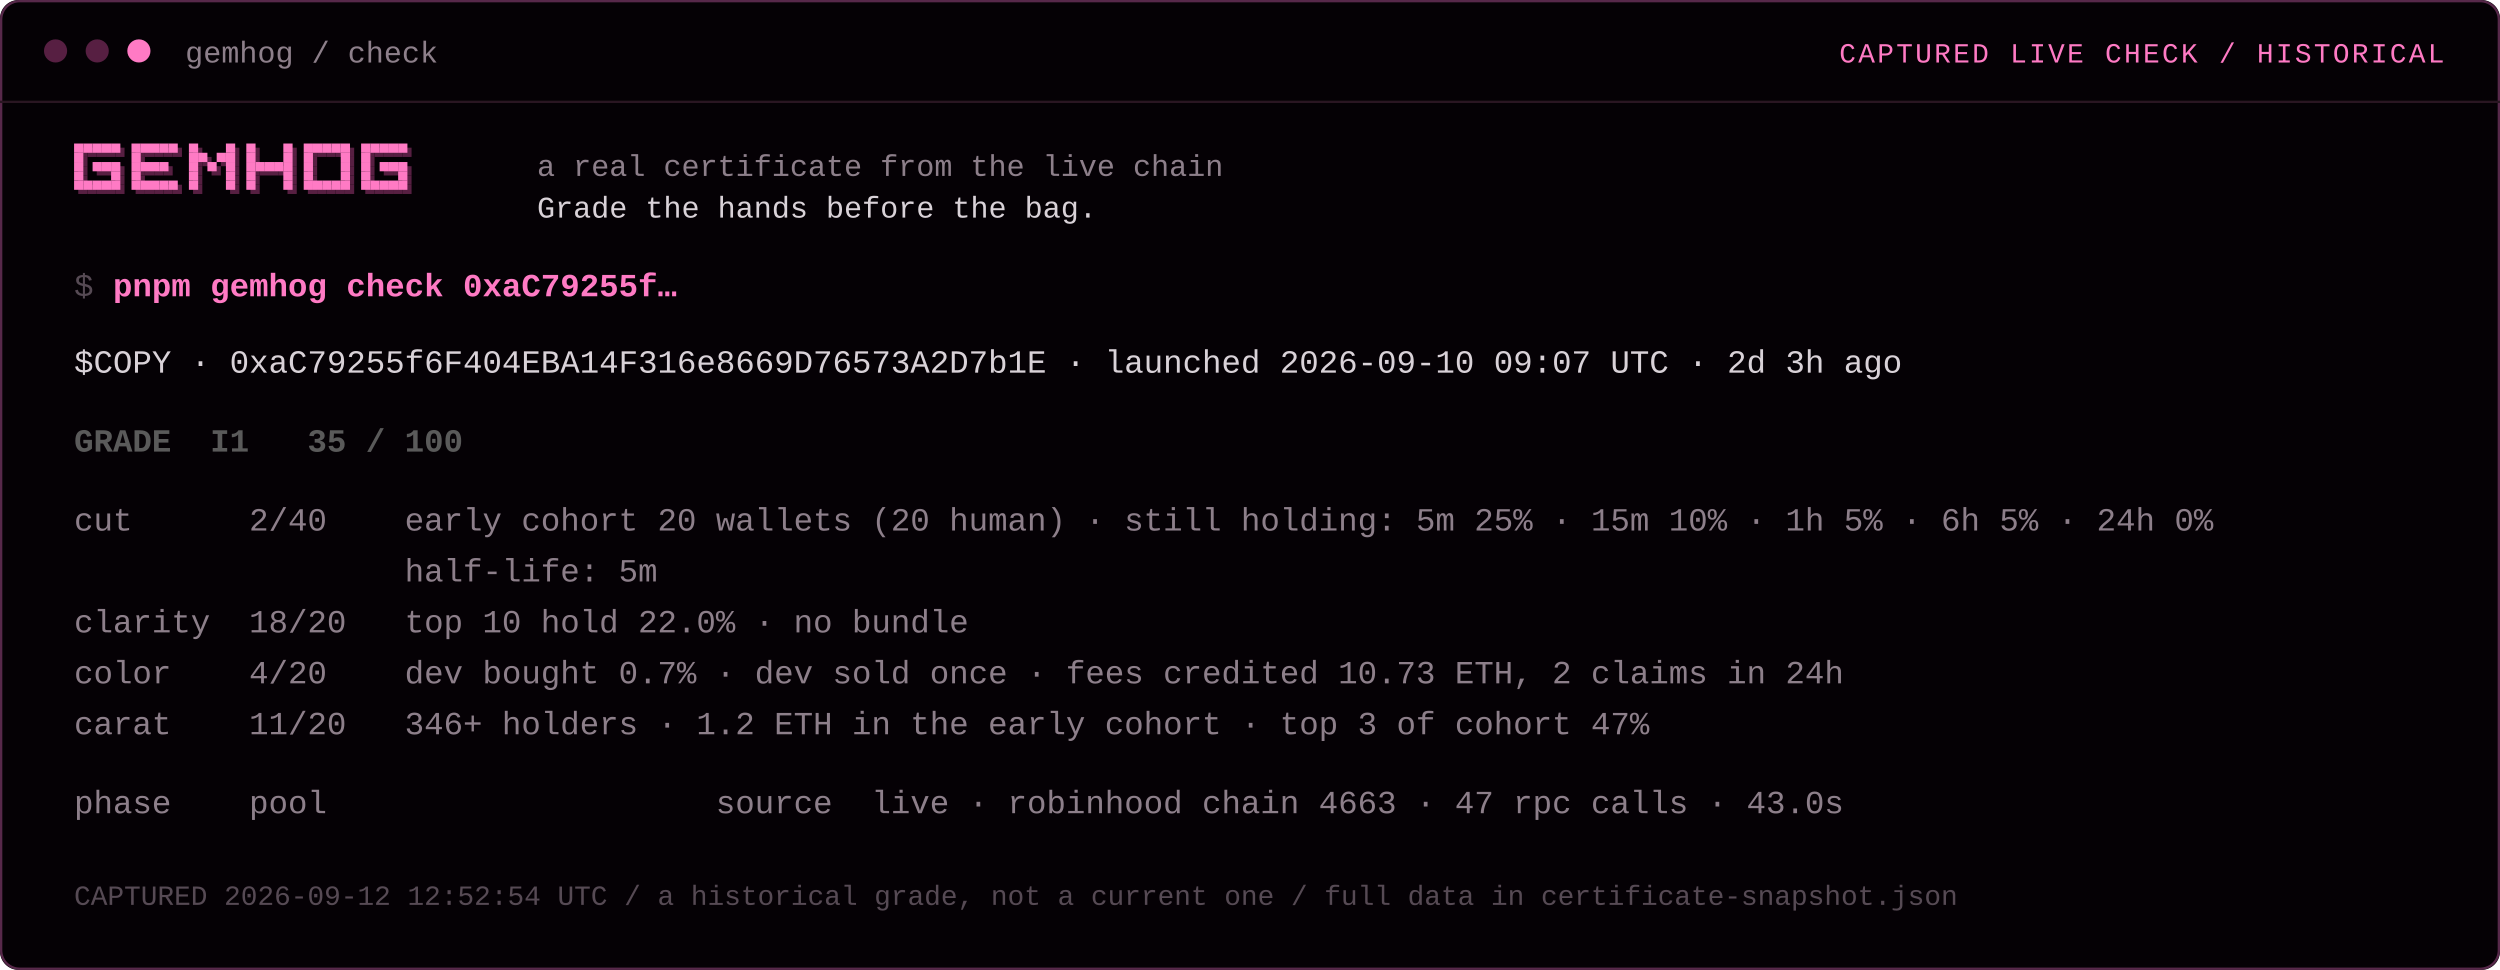
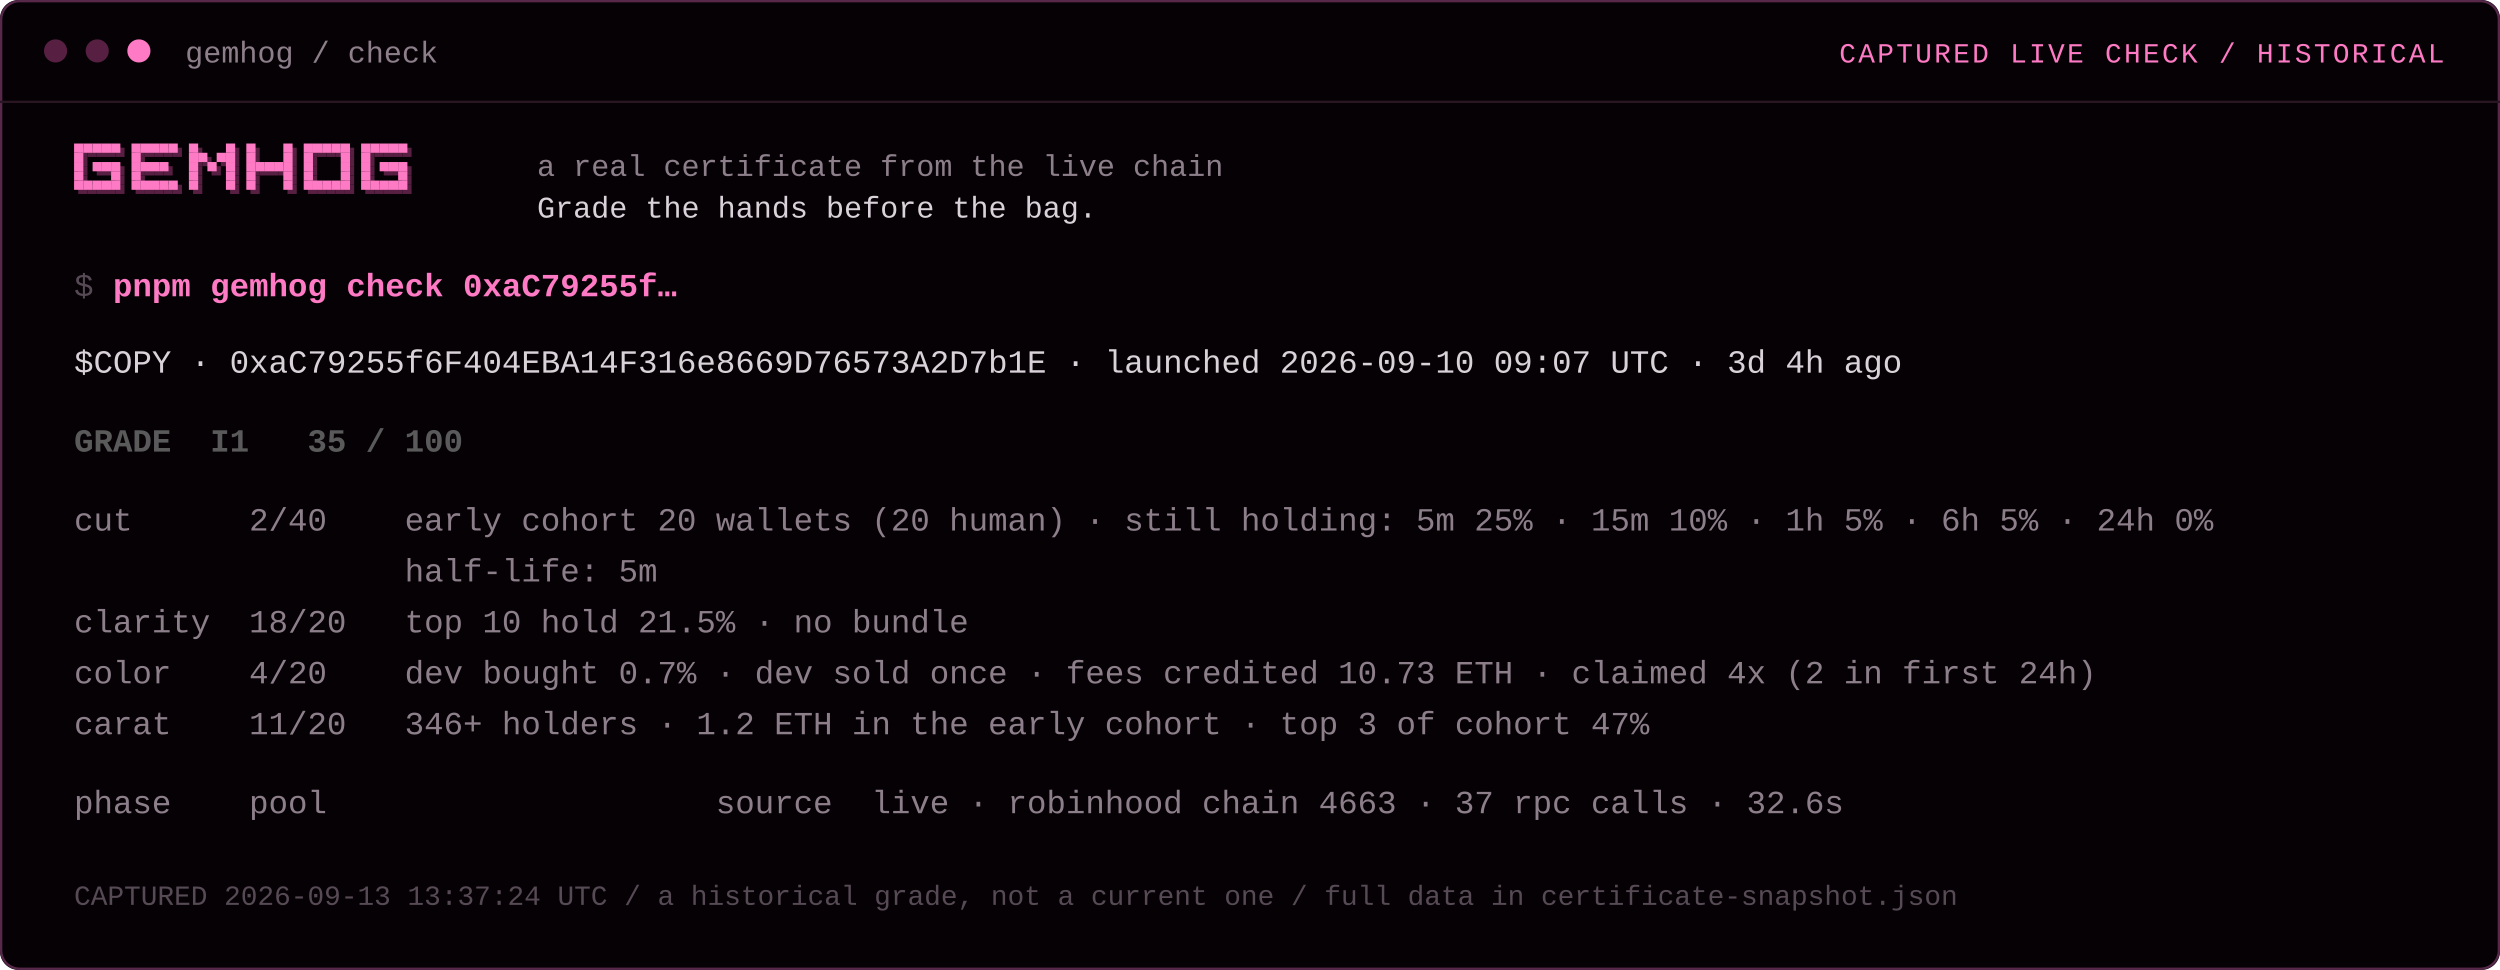
<svg xmlns="http://www.w3.org/2000/svg" width="1080" height="419" viewBox="0 0 1080 419" role="img">
  <rect width="1080" height="419" rx="8" fill="#050105" />
  <rect x="0.5" y="0.5" width="1079" height="418" rx="8" fill="none" stroke="#57284a" />
  <line x1="0" y1="44" x2="1080" y2="44" stroke="#2a1622" />
  <circle cx="24" cy="22" r="5" fill="#571f42" />
  <circle cx="42" cy="22" r="5" fill="#571f42" />
  <circle cx="60" cy="22" r="5" fill="#ff7ac4" />
  <text x="80" y="27" font-family="'JetBrains Mono','SFMono-Regular',Consolas,'Liberation Mono',monospace" font-size="13" fill="#8d7f8a" xml:space="preserve">gemhog / check</text>
  <text x="1056" y="27" font-family="'JetBrains Mono','SFMono-Regular',Consolas,'Liberation Mono',monospace" font-size="12" fill="#ff7ac4" text-anchor="end" letter-spacing="1" xml:space="preserve">CAPTURED LIVE CHECK / HISTORICAL</text>
  <rect x="33.8" y="63.8" width="4" height="4" fill="#571f42" />
  <rect x="32" y="62" width="4" height="4" fill="#ff7ac4" />
  <rect x="37.8" y="63.8" width="4" height="4" fill="#571f42" />
  <rect x="36" y="62" width="4" height="4" fill="#ff7ac4" />
  <rect x="41.8" y="63.8" width="4" height="4" fill="#571f42" />
  <rect x="40" y="62" width="4" height="4" fill="#ff7ac4" />
  <rect x="45.8" y="63.8" width="4" height="4" fill="#571f42" />
  <rect x="44" y="62" width="4" height="4" fill="#ff7ac4" />
  <rect x="49.8" y="63.8" width="4" height="4" fill="#571f42" />
  <rect x="48" y="62" width="4" height="4" fill="#ff7ac4" />
  <rect x="33.8" y="67.8" width="4" height="4" fill="#571f42" />
  <rect x="32" y="66" width="4" height="4" fill="#ff7ac4" />
  <rect x="33.8" y="71.8" width="4" height="4" fill="#571f42" />
  <rect x="32" y="70" width="4" height="4" fill="#ff7ac4" />
  <rect x="41.8" y="71.8" width="4" height="4" fill="#571f42" />
  <rect x="40" y="70" width="4" height="4" fill="#ff7ac4" />
  <rect x="45.8" y="71.8" width="4" height="4" fill="#571f42" />
  <rect x="44" y="70" width="4" height="4" fill="#ff7ac4" />
  <rect x="49.8" y="71.8" width="4" height="4" fill="#571f42" />
  <rect x="48" y="70" width="4" height="4" fill="#ff7ac4" />
  <rect x="33.8" y="75.8" width="4" height="4" fill="#571f42" />
  <rect x="32" y="74" width="4" height="4" fill="#ff7ac4" />
  <rect x="49.8" y="75.8" width="4" height="4" fill="#571f42" />
  <rect x="48" y="74" width="4" height="4" fill="#ff7ac4" />
  <rect x="33.8" y="79.8" width="4" height="4" fill="#571f42" />
  <rect x="32" y="78" width="4" height="4" fill="#ff7ac4" />
  <rect x="37.8" y="79.8" width="4" height="4" fill="#571f42" />
  <rect x="36" y="78" width="4" height="4" fill="#ff7ac4" />
  <rect x="41.8" y="79.8" width="4" height="4" fill="#571f42" />
  <rect x="40" y="78" width="4" height="4" fill="#ff7ac4" />
  <rect x="45.8" y="79.8" width="4" height="4" fill="#571f42" />
  <rect x="44" y="78" width="4" height="4" fill="#ff7ac4" />
  <rect x="49.8" y="79.8" width="4" height="4" fill="#571f42" />
  <rect x="48" y="78" width="4" height="4" fill="#ff7ac4" />
  <rect x="58.6" y="63.8" width="4" height="4" fill="#571f42" />
  <rect x="56.8" y="62" width="4" height="4" fill="#ff7ac4" />
  <rect x="62.6" y="63.8" width="4" height="4" fill="#571f42" />
  <rect x="60.8" y="62" width="4" height="4" fill="#ff7ac4" />
  <rect x="66.6" y="63.8" width="4" height="4" fill="#571f42" />
  <rect x="64.8" y="62" width="4" height="4" fill="#ff7ac4" />
  <rect x="70.6" y="63.8" width="4" height="4" fill="#571f42" />
  <rect x="68.8" y="62" width="4" height="4" fill="#ff7ac4" />
  <rect x="74.6" y="63.8" width="4" height="4" fill="#571f42" />
  <rect x="72.8" y="62" width="4" height="4" fill="#ff7ac4" />
  <rect x="58.6" y="67.8" width="4" height="4" fill="#571f42" />
  <rect x="56.8" y="66" width="4" height="4" fill="#ff7ac4" />
  <rect x="58.6" y="71.8" width="4" height="4" fill="#571f42" />
  <rect x="56.8" y="70" width="4" height="4" fill="#ff7ac4" />
  <rect x="62.6" y="71.8" width="4" height="4" fill="#571f42" />
  <rect x="60.8" y="70" width="4" height="4" fill="#ff7ac4" />
  <rect x="66.6" y="71.8" width="4" height="4" fill="#571f42" />
  <rect x="64.8" y="70" width="4" height="4" fill="#ff7ac4" />
  <rect x="70.6" y="71.8" width="4" height="4" fill="#571f42" />
  <rect x="68.8" y="70" width="4" height="4" fill="#ff7ac4" />
  <rect x="58.6" y="75.8" width="4" height="4" fill="#571f42" />
  <rect x="56.8" y="74" width="4" height="4" fill="#ff7ac4" />
  <rect x="58.6" y="79.8" width="4" height="4" fill="#571f42" />
  <rect x="56.8" y="78" width="4" height="4" fill="#ff7ac4" />
  <rect x="62.6" y="79.8" width="4" height="4" fill="#571f42" />
  <rect x="60.8" y="78" width="4" height="4" fill="#ff7ac4" />
  <rect x="66.6" y="79.8" width="4" height="4" fill="#571f42" />
  <rect x="64.8" y="78" width="4" height="4" fill="#ff7ac4" />
  <rect x="70.6" y="79.8" width="4" height="4" fill="#571f42" />
  <rect x="68.8" y="78" width="4" height="4" fill="#ff7ac4" />
  <rect x="74.6" y="79.8" width="4" height="4" fill="#571f42" />
  <rect x="72.8" y="78" width="4" height="4" fill="#ff7ac4" />
  <rect x="83.4" y="63.8" width="4" height="4" fill="#571f42" />
  <rect x="81.6" y="62" width="4" height="4" fill="#ff7ac4" />
  <rect x="99.4" y="63.8" width="4" height="4" fill="#571f42" />
  <rect x="97.6" y="62" width="4" height="4" fill="#ff7ac4" />
  <rect x="83.4" y="67.8" width="4" height="4" fill="#571f42" />
  <rect x="81.6" y="66" width="4" height="4" fill="#ff7ac4" />
  <rect x="87.4" y="67.8" width="4" height="4" fill="#571f42" />
  <rect x="85.6" y="66" width="4" height="4" fill="#ff7ac4" />
  <rect x="95.4" y="67.8" width="4" height="4" fill="#571f42" />
  <rect x="93.6" y="66" width="4" height="4" fill="#ff7ac4" />
  <rect x="99.4" y="67.8" width="4" height="4" fill="#571f42" />
  <rect x="97.6" y="66" width="4" height="4" fill="#ff7ac4" />
  <rect x="83.4" y="71.8" width="4" height="4" fill="#571f42" />
  <rect x="81.6" y="70" width="4" height="4" fill="#ff7ac4" />
  <rect x="91.4" y="71.8" width="4" height="4" fill="#571f42" />
  <rect x="89.6" y="70" width="4" height="4" fill="#ff7ac4" />
  <rect x="99.4" y="71.8" width="4" height="4" fill="#571f42" />
  <rect x="97.6" y="70" width="4" height="4" fill="#ff7ac4" />
  <rect x="83.4" y="75.8" width="4" height="4" fill="#571f42" />
  <rect x="81.6" y="74" width="4" height="4" fill="#ff7ac4" />
  <rect x="99.4" y="75.8" width="4" height="4" fill="#571f42" />
  <rect x="97.6" y="74" width="4" height="4" fill="#ff7ac4" />
  <rect x="83.4" y="79.8" width="4" height="4" fill="#571f42" />
  <rect x="81.6" y="78" width="4" height="4" fill="#ff7ac4" />
  <rect x="99.4" y="79.8" width="4" height="4" fill="#571f42" />
  <rect x="97.6" y="78" width="4" height="4" fill="#ff7ac4" />
  <rect x="108.2" y="63.8" width="4" height="4" fill="#571f42" />
  <rect x="106.4" y="62" width="4" height="4" fill="#ff7ac4" />
  <rect x="124.2" y="63.8" width="4" height="4" fill="#571f42" />
  <rect x="122.4" y="62" width="4" height="4" fill="#ff7ac4" />
  <rect x="108.2" y="67.8" width="4" height="4" fill="#571f42" />
  <rect x="106.4" y="66" width="4" height="4" fill="#ff7ac4" />
  <rect x="124.2" y="67.8" width="4" height="4" fill="#571f42" />
  <rect x="122.4" y="66" width="4" height="4" fill="#ff7ac4" />
  <rect x="108.2" y="71.8" width="4" height="4" fill="#571f42" />
  <rect x="106.4" y="70" width="4" height="4" fill="#ff7ac4" />
  <rect x="112.2" y="71.8" width="4" height="4" fill="#571f42" />
  <rect x="110.4" y="70" width="4" height="4" fill="#ff7ac4" />
  <rect x="116.2" y="71.8" width="4" height="4" fill="#571f42" />
  <rect x="114.4" y="70" width="4" height="4" fill="#ff7ac4" />
  <rect x="120.2" y="71.8" width="4" height="4" fill="#571f42" />
  <rect x="118.4" y="70" width="4" height="4" fill="#ff7ac4" />
  <rect x="124.2" y="71.8" width="4" height="4" fill="#571f42" />
  <rect x="122.4" y="70" width="4" height="4" fill="#ff7ac4" />
  <rect x="108.2" y="75.8" width="4" height="4" fill="#571f42" />
  <rect x="106.4" y="74" width="4" height="4" fill="#ff7ac4" />
  <rect x="124.2" y="75.8" width="4" height="4" fill="#571f42" />
  <rect x="122.4" y="74" width="4" height="4" fill="#ff7ac4" />
  <rect x="108.2" y="79.8" width="4" height="4" fill="#571f42" />
  <rect x="106.4" y="78" width="4" height="4" fill="#ff7ac4" />
  <rect x="124.2" y="79.8" width="4" height="4" fill="#571f42" />
  <rect x="122.4" y="78" width="4" height="4" fill="#ff7ac4" />
  <rect x="133" y="63.8" width="4" height="4" fill="#571f42" />
  <rect x="131.2" y="62" width="4" height="4" fill="#ff7ac4" />
  <rect x="137" y="63.8" width="4" height="4" fill="#571f42" />
  <rect x="135.2" y="62" width="4" height="4" fill="#ff7ac4" />
  <rect x="141" y="63.8" width="4" height="4" fill="#571f42" />
  <rect x="139.2" y="62" width="4" height="4" fill="#ff7ac4" />
  <rect x="145" y="63.8" width="4" height="4" fill="#571f42" />
  <rect x="143.2" y="62" width="4" height="4" fill="#ff7ac4" />
  <rect x="149" y="63.8" width="4" height="4" fill="#571f42" />
  <rect x="147.2" y="62" width="4" height="4" fill="#ff7ac4" />
  <rect x="133" y="67.8" width="4" height="4" fill="#571f42" />
  <rect x="131.2" y="66" width="4" height="4" fill="#ff7ac4" />
  <rect x="149" y="67.8" width="4" height="4" fill="#571f42" />
  <rect x="147.2" y="66" width="4" height="4" fill="#ff7ac4" />
  <rect x="133" y="71.8" width="4" height="4" fill="#571f42" />
  <rect x="131.2" y="70" width="4" height="4" fill="#ff7ac4" />
  <rect x="149" y="71.8" width="4" height="4" fill="#571f42" />
  <rect x="147.2" y="70" width="4" height="4" fill="#ff7ac4" />
  <rect x="133" y="75.8" width="4" height="4" fill="#571f42" />
  <rect x="131.2" y="74" width="4" height="4" fill="#ff7ac4" />
  <rect x="149" y="75.8" width="4" height="4" fill="#571f42" />
  <rect x="147.2" y="74" width="4" height="4" fill="#ff7ac4" />
  <rect x="133" y="79.8" width="4" height="4" fill="#571f42" />
  <rect x="131.2" y="78" width="4" height="4" fill="#ff7ac4" />
  <rect x="137" y="79.8" width="4" height="4" fill="#571f42" />
  <rect x="135.2" y="78" width="4" height="4" fill="#ff7ac4" />
  <rect x="141" y="79.8" width="4" height="4" fill="#571f42" />
  <rect x="139.2" y="78" width="4" height="4" fill="#ff7ac4" />
  <rect x="145" y="79.8" width="4" height="4" fill="#571f42" />
  <rect x="143.2" y="78" width="4" height="4" fill="#ff7ac4" />
  <rect x="149" y="79.8" width="4" height="4" fill="#571f42" />
  <rect x="147.2" y="78" width="4" height="4" fill="#ff7ac4" />
  <rect x="157.8" y="63.8" width="4" height="4" fill="#571f42" />
  <rect x="156" y="62" width="4" height="4" fill="#ff7ac4" />
  <rect x="161.8" y="63.8" width="4" height="4" fill="#571f42" />
  <rect x="160" y="62" width="4" height="4" fill="#ff7ac4" />
  <rect x="165.8" y="63.8" width="4" height="4" fill="#571f42" />
  <rect x="164" y="62" width="4" height="4" fill="#ff7ac4" />
  <rect x="169.8" y="63.8" width="4" height="4" fill="#571f42" />
  <rect x="168" y="62" width="4" height="4" fill="#ff7ac4" />
  <rect x="173.8" y="63.8" width="4" height="4" fill="#571f42" />
  <rect x="172" y="62" width="4" height="4" fill="#ff7ac4" />
  <rect x="157.8" y="67.8" width="4" height="4" fill="#571f42" />
  <rect x="156" y="66" width="4" height="4" fill="#ff7ac4" />
  <rect x="157.8" y="71.8" width="4" height="4" fill="#571f42" />
  <rect x="156" y="70" width="4" height="4" fill="#ff7ac4" />
  <rect x="165.8" y="71.8" width="4" height="4" fill="#571f42" />
  <rect x="164" y="70" width="4" height="4" fill="#ff7ac4" />
  <rect x="169.8" y="71.8" width="4" height="4" fill="#571f42" />
  <rect x="168" y="70" width="4" height="4" fill="#ff7ac4" />
  <rect x="173.8" y="71.8" width="4" height="4" fill="#571f42" />
  <rect x="172" y="70" width="4" height="4" fill="#ff7ac4" />
  <rect x="157.8" y="75.8" width="4" height="4" fill="#571f42" />
  <rect x="156" y="74" width="4" height="4" fill="#ff7ac4" />
  <rect x="173.8" y="75.8" width="4" height="4" fill="#571f42" />
  <rect x="172" y="74" width="4" height="4" fill="#ff7ac4" />
  <rect x="157.8" y="79.8" width="4" height="4" fill="#571f42" />
  <rect x="156" y="78" width="4" height="4" fill="#ff7ac4" />
  <rect x="161.8" y="79.8" width="4" height="4" fill="#571f42" />
  <rect x="160" y="78" width="4" height="4" fill="#ff7ac4" />
  <rect x="165.8" y="79.8" width="4" height="4" fill="#571f42" />
  <rect x="164" y="78" width="4" height="4" fill="#ff7ac4" />
  <rect x="169.8" y="79.8" width="4" height="4" fill="#571f42" />
  <rect x="168" y="78" width="4" height="4" fill="#ff7ac4" />
  <rect x="173.8" y="79.8" width="4" height="4" fill="#571f42" />
  <rect x="172" y="78" width="4" height="4" fill="#ff7ac4" />
  <text x="232" y="76" font-family="'JetBrains Mono','SFMono-Regular',Consolas,'Liberation Mono',monospace" font-size="13" fill="#8d7f8a" xml:space="preserve">a real certificate from the live chain</text>
  <text x="232" y="94" font-family="'JetBrains Mono','SFMono-Regular',Consolas,'Liberation Mono',monospace" font-size="13" fill="#d9d2d8" xml:space="preserve">Grade the hands before the bag.</text>
  <text x="32.0" y="128" font-family="'JetBrains Mono','SFMono-Regular',Consolas,'Liberation Mono',monospace" font-size="14" fill="#564a54" xml:space="preserve">$ </text>
  <text x="48.8" y="128" font-family="'JetBrains Mono','SFMono-Regular',Consolas,'Liberation Mono',monospace" font-size="14" fill="#ff7ac4" font-weight="700" xml:space="preserve">pnpm gemhog check 0xaC79255f…</text>
-   <text x="32.0" y="161" font-family="'JetBrains Mono','SFMono-Regular',Consolas,'Liberation Mono',monospace" font-size="14" fill="#d9d2d8" xml:space="preserve">$COPY · 0xaC79255f6F404EBA14F316e8669D76573A2D7b1E · launched 2026-09-10 09:07 UTC · 2d 3h ago</text>
+   <text x="32.0" y="161" font-family="'JetBrains Mono','SFMono-Regular',Consolas,'Liberation Mono',monospace" font-size="14" fill="#d9d2d8" xml:space="preserve">$COPY · 0xaC79255f6F404EBA14F316e8669D76573A2D7b1E · launched 2026-09-10 09:07 UTC · 3d 4h ago</text>
  <text x="32.0" y="183" font-family="'JetBrains Mono','SFMono-Regular',Consolas,'Liberation Mono',monospace" font-size="14" fill="#8d7f8a" xml:space="preserve" />
  <text x="32.0" y="195.1" font-family="'JetBrains Mono','SFMono-Regular',Consolas,'Liberation Mono',monospace" font-size="14" fill="#5a5a5a" font-weight="700" xml:space="preserve">GRADE  I1   35 / 100</text>
  <text x="32.0" y="217.1" font-family="'JetBrains Mono','SFMono-Regular',Consolas,'Liberation Mono',monospace" font-size="14" fill="#8d7f8a" xml:space="preserve" />
  <text x="32.0" y="229.2" font-family="'JetBrains Mono','SFMono-Regular',Consolas,'Liberation Mono',monospace" font-size="14" fill="#8d7f8a" xml:space="preserve">cut      2/40    early cohort 20 wallets (20 human) · still holding: 5m 25% · 15m 10% · 1h 5% · 6h 5% · 24h 0%</text>
  <text x="32.0" y="251.2" font-family="'JetBrains Mono','SFMono-Regular',Consolas,'Liberation Mono',monospace" font-size="14" fill="#8d7f8a" xml:space="preserve">                 half-life: 5m</text>
-   <text x="32.0" y="273.2" font-family="'JetBrains Mono','SFMono-Regular',Consolas,'Liberation Mono',monospace" font-size="14" fill="#8d7f8a" xml:space="preserve">clarity  18/20   top 10 hold 22.0% · no bundle</text>
-   <text x="32.0" y="295.2" font-family="'JetBrains Mono','SFMono-Regular',Consolas,'Liberation Mono',monospace" font-size="14" fill="#8d7f8a" xml:space="preserve">color    4/20    dev bought 0.7% · dev sold once · fees credited 10.73 ETH, 2 claims in 24h</text>
+   <text x="32.0" y="273.2" font-family="'JetBrains Mono','SFMono-Regular',Consolas,'Liberation Mono',monospace" font-size="14" fill="#8d7f8a" xml:space="preserve">clarity  18/20   top 10 hold 21.5% · no bundle</text>
+   <text x="32.0" y="295.2" font-family="'JetBrains Mono','SFMono-Regular',Consolas,'Liberation Mono',monospace" font-size="14" fill="#8d7f8a" xml:space="preserve">color    4/20    dev bought 0.7% · dev sold once · fees credited 10.73 ETH · claimed 4x (2 in first 24h)</text>
  <text x="32.0" y="317.2" font-family="'JetBrains Mono','SFMono-Regular',Consolas,'Liberation Mono',monospace" font-size="14" fill="#8d7f8a" xml:space="preserve">carat    11/20   346+ holders · 1.2 ETH in the early cohort · top 3 of cohort 47%</text>
  <text x="32.0" y="339.2" font-family="'JetBrains Mono','SFMono-Regular',Consolas,'Liberation Mono',monospace" font-size="14" fill="#8d7f8a" xml:space="preserve" />
-   <text x="32.0" y="351.3" font-family="'JetBrains Mono','SFMono-Regular',Consolas,'Liberation Mono',monospace" font-size="14" fill="#8d7f8a" xml:space="preserve">phase    pool                    source  live · robinhood chain 4663 · 47 rpc calls · 43.0s</text>
-   <text x="32" y="390.9" font-family="'JetBrains Mono','SFMono-Regular',Consolas,'Liberation Mono',monospace" font-size="12" fill="#564a54" xml:space="preserve">CAPTURED 2026-09-12 12:52:54 UTC / a historical grade, not a current one / full data in certificate-snapshot.json</text>
+   <text x="32.0" y="351.3" font-family="'JetBrains Mono','SFMono-Regular',Consolas,'Liberation Mono',monospace" font-size="14" fill="#8d7f8a" xml:space="preserve">phase    pool                    source  live · robinhood chain 4663 · 37 rpc calls · 32.6s</text>
+   <text x="32" y="390.9" font-family="'JetBrains Mono','SFMono-Regular',Consolas,'Liberation Mono',monospace" font-size="12" fill="#564a54" xml:space="preserve">CAPTURED 2026-09-13 13:37:24 UTC / a historical grade, not a current one / full data in certificate-snapshot.json</text>
</svg>
